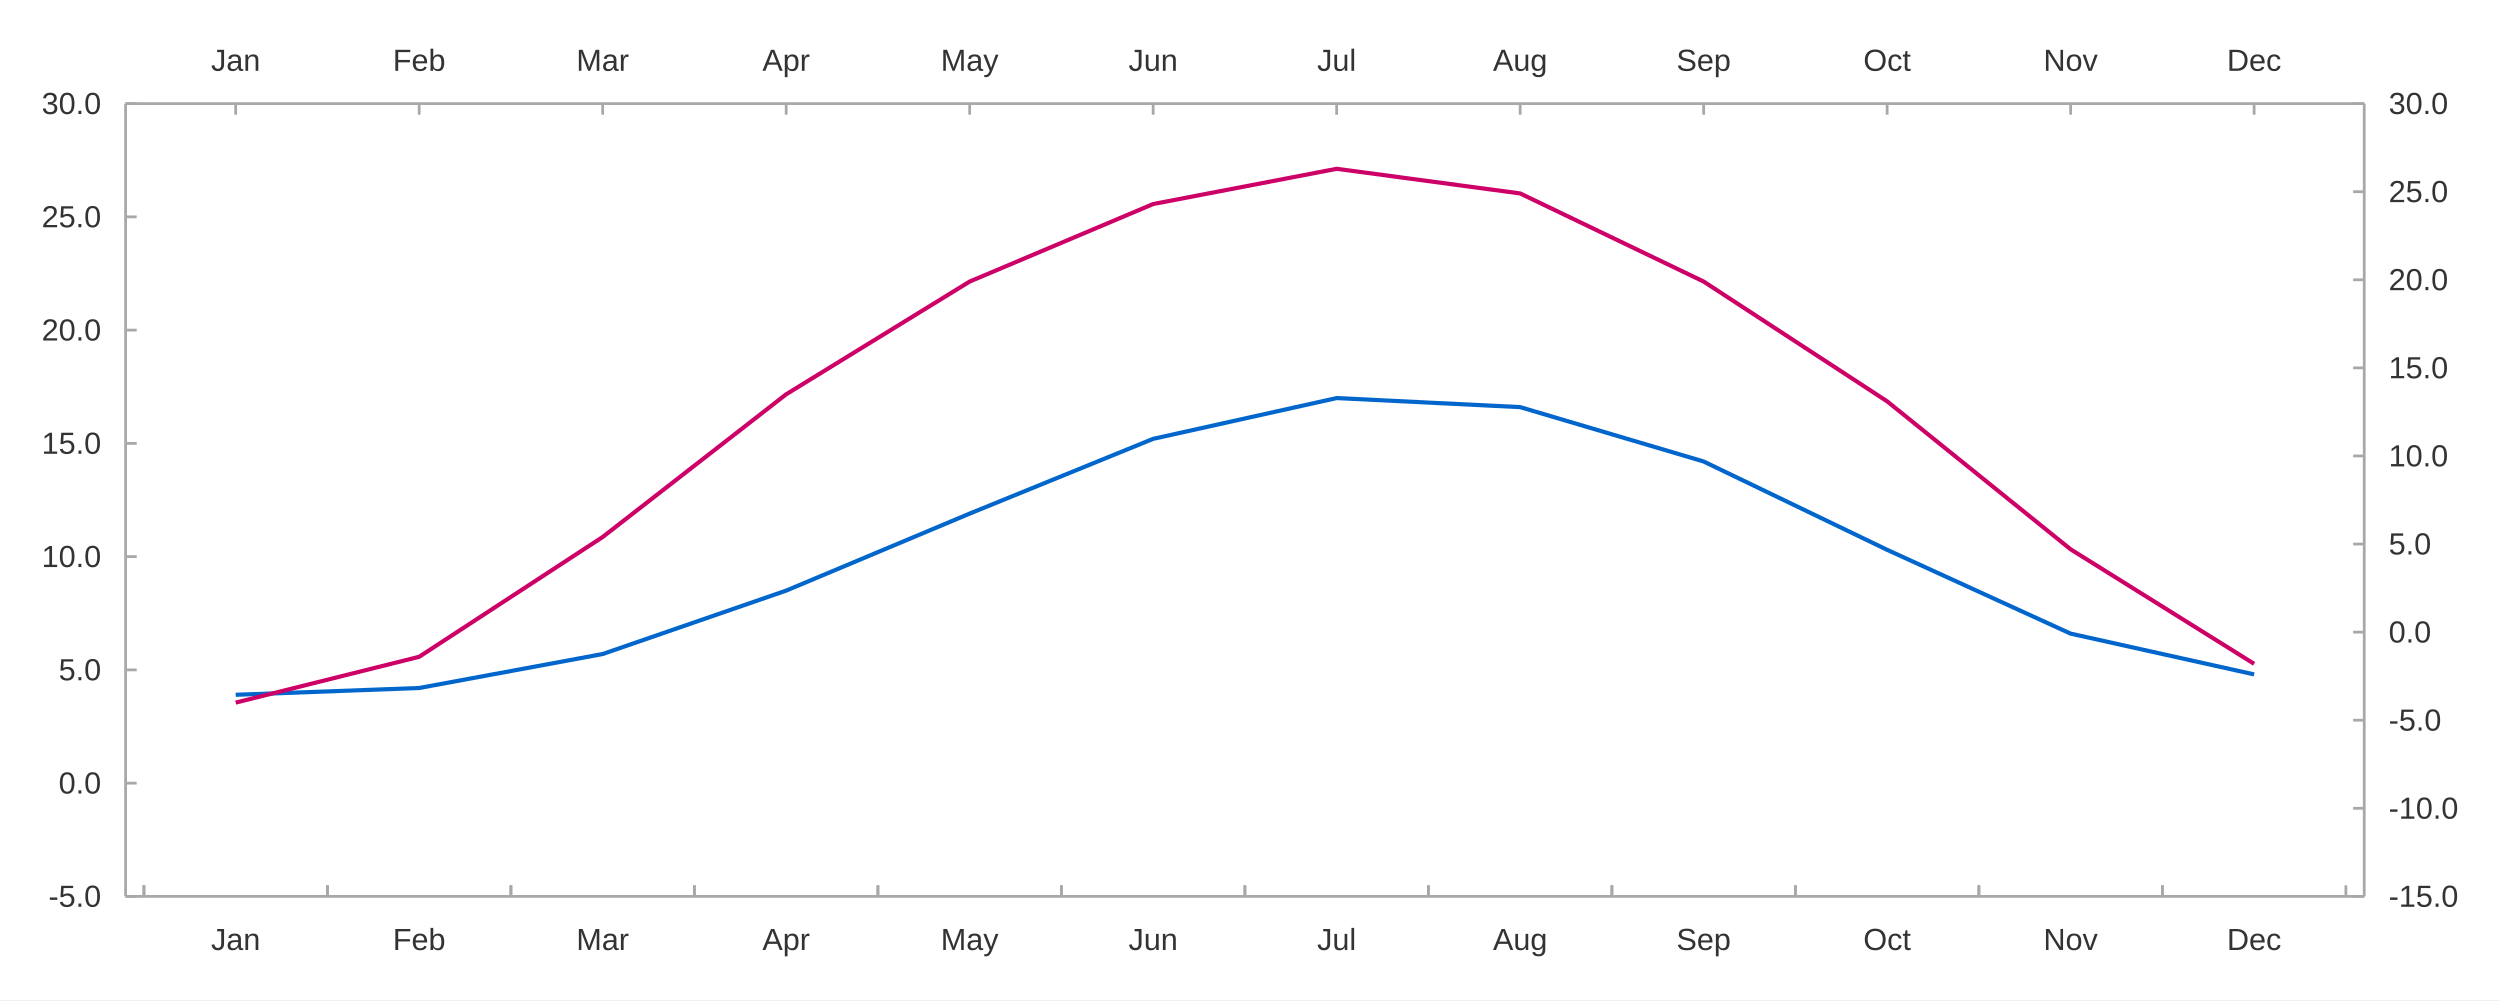
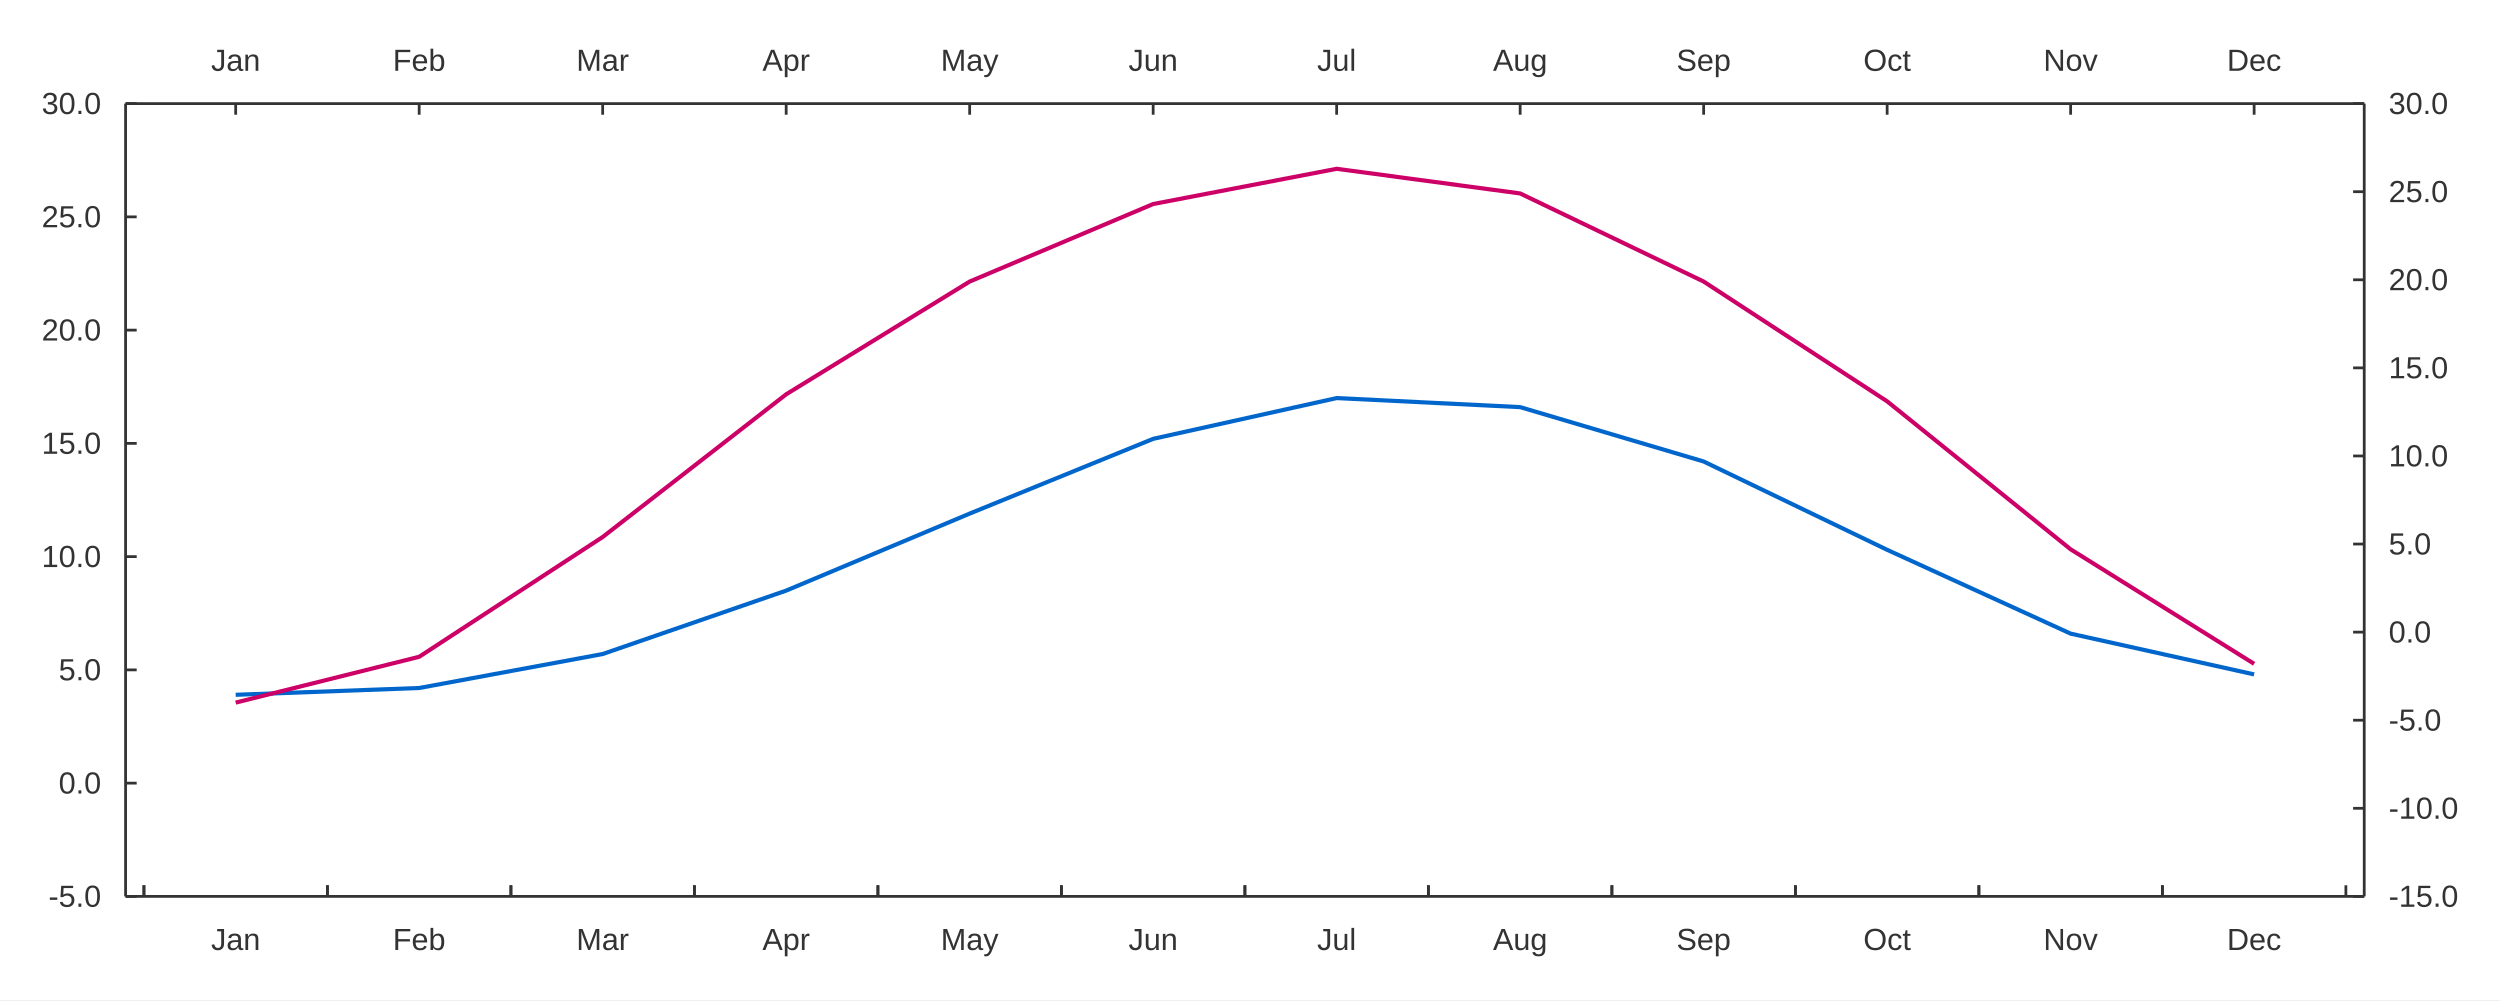
<svg xmlns="http://www.w3.org/2000/svg" width="1200" height="480" viewBox="0 0 1200.0 480.0">
  <rect width="1200" height="480" fill="#ffffff" />
-   <path stroke-width="1.333" stroke="#a8a8a8" fill="none" d="M60.28 49.733 L60.28 430.267 " />
-   <path stroke-width="1.333" stroke="#a8a8a8" fill="none" d="M60.28 430.267 L65.614 430.267 " />
-   <path stroke-width="1.333" stroke="#a8a8a8" fill="none" d="M60.28 375.905 L65.614 375.905 " />
-   <path stroke-width="1.333" stroke="#a8a8a8" fill="none" d="M60.28 321.543 L65.614 321.543 " />
-   <path stroke-width="1.333" stroke="#a8a8a8" fill="none" d="M60.28 267.181 L65.614 267.181 " />
-   <path stroke-width="1.333" stroke="#a8a8a8" fill="none" d="M60.28 212.819 L65.614 212.819 " />
-   <path stroke-width="1.333" stroke="#a8a8a8" fill="none" d="M60.28 158.457 L65.614 158.457 " />
-   <path stroke-width="1.333" stroke="#a8a8a8" fill="none" d="M60.28 104.095 L65.614 104.095 " />
-   <path stroke-width="1.333" stroke="#a8a8a8" fill="none" d="M60.28 49.733 L65.614 49.733 " />
+   <path stroke-width="1.333" stroke="#333333" fill="none" d="M60.28 49.733 L60.28 430.267 " />
+   <path stroke-width="1.333" stroke="#333333" fill="none" d="M60.28 430.267 L65.614 430.267 " />
+   <path stroke-width="1.333" stroke="#333333" fill="none" d="M60.28 375.905 L65.614 375.905 " />
+   <path stroke-width="1.333" stroke="#333333" fill="none" d="M60.28 321.543 L65.614 321.543 " />
+   <path stroke-width="1.333" stroke="#333333" fill="none" d="M60.28 267.181 L65.614 267.181 " />
+   <path stroke-width="1.333" stroke="#333333" fill="none" d="M60.28 212.819 L65.614 212.819 " />
+   <path stroke-width="1.333" stroke="#333333" fill="none" d="M60.28 158.457 L65.614 158.457 " />
+   <path stroke-width="1.333" stroke="#333333" fill="none" d="M60.28 104.095 L65.614 104.095 " />
+   <path stroke-width="1.333" stroke="#333333" fill="none" d="M60.28 49.733 L65.614 49.733 " />
  <text x="23.266" y="435.267" fill="#333333" font-size="14.667" font-family="Arial,Helvetica,'Helvetica Neue',sans-serif">-5.0</text>
  <text x="28.156" y="380.905" fill="#333333" font-size="14.667" font-family="Arial,Helvetica,'Helvetica Neue',sans-serif">0.0</text>
  <text x="28.156" y="326.543" fill="#333333" font-size="14.667" font-family="Arial,Helvetica,'Helvetica Neue',sans-serif">5.0</text>
  <text x="20" y="272.181" fill="#333333" font-size="14.667" font-family="Arial,Helvetica,'Helvetica Neue',sans-serif">10.0</text>
  <text x="20" y="217.819" fill="#333333" font-size="14.667" font-family="Arial,Helvetica,'Helvetica Neue',sans-serif">15.0</text>
  <text x="20" y="163.457" fill="#333333" font-size="14.667" font-family="Arial,Helvetica,'Helvetica Neue',sans-serif">20.0</text>
  <text x="20" y="109.095" fill="#333333" font-size="14.667" font-family="Arial,Helvetica,'Helvetica Neue',sans-serif">25.0</text>
  <text x="20" y="54.733" fill="#333333" font-size="14.667" font-family="Arial,Helvetica,'Helvetica Neue',sans-serif">30.0</text>
-   <path stroke-width="1.333" stroke="#a8a8a8" fill="none" d="M1134.829 49.733 L1134.829 430.267 " />
-   <path stroke-width="1.333" stroke="#a8a8a8" fill="none" d="M1134.829 430.267 L1129.496 430.267 " />
-   <path stroke-width="1.333" stroke="#a8a8a8" fill="none" d="M1134.829 387.985 L1129.496 387.985 " />
-   <path stroke-width="1.333" stroke="#a8a8a8" fill="none" d="M1134.829 345.704 L1129.496 345.704 " />
-   <path stroke-width="1.333" stroke="#a8a8a8" fill="none" d="M1134.829 303.422 L1129.496 303.422 " />
-   <path stroke-width="1.333" stroke="#a8a8a8" fill="none" d="M1134.829 261.141 L1129.496 261.141 " />
-   <path stroke-width="1.333" stroke="#a8a8a8" fill="none" d="M1134.829 218.859 L1129.496 218.859 " />
-   <path stroke-width="1.333" stroke="#a8a8a8" fill="none" d="M1134.829 176.578 L1129.496 176.578 " />
-   <path stroke-width="1.333" stroke="#a8a8a8" fill="none" d="M1134.829 134.296 L1129.496 134.296 " />
-   <path stroke-width="1.333" stroke="#a8a8a8" fill="none" d="M1134.829 92.015 L1129.496 92.015 " />
-   <path stroke-width="1.333" stroke="#a8a8a8" fill="none" d="M1134.829 49.733 L1129.496 49.733 " />
+   <path stroke-width="1.333" stroke="#333333" fill="none" d="M1134.829 49.733 L1134.829 430.267 " />
+   <path stroke-width="1.333" stroke="#333333" fill="none" d="M1134.829 430.267 L1129.496 430.267 " />
+   <path stroke-width="1.333" stroke="#333333" fill="none" d="M1134.829 387.985 L1129.496 387.985 " />
+   <path stroke-width="1.333" stroke="#333333" fill="none" d="M1134.829 345.704 L1129.496 345.704 " />
+   <path stroke-width="1.333" stroke="#333333" fill="none" d="M1134.829 303.422 L1129.496 303.422 " />
+   <path stroke-width="1.333" stroke="#333333" fill="none" d="M1134.829 261.141 L1129.496 261.141 " />
+   <path stroke-width="1.333" stroke="#333333" fill="none" d="M1134.829 218.859 L1129.496 218.859 " />
+   <path stroke-width="1.333" stroke="#333333" fill="none" d="M1134.829 176.578 L1129.496 176.578 " />
+   <path stroke-width="1.333" stroke="#333333" fill="none" d="M1134.829 134.296 L1129.496 134.296 " />
+   <path stroke-width="1.333" stroke="#333333" fill="none" d="M1134.829 92.015 L1129.496 92.015 " />
+   <path stroke-width="1.333" stroke="#333333" fill="none" d="M1134.829 49.733 L1129.496 49.733 " />
  <text x="1146.562" y="435.267" fill="#333333" font-size="14.667" font-family="Arial,Helvetica,'Helvetica Neue',sans-serif">-15.0</text>
  <text x="1146.562" y="392.985" fill="#333333" font-size="14.667" font-family="Arial,Helvetica,'Helvetica Neue',sans-serif">-10.0</text>
  <text x="1146.562" y="350.704" fill="#333333" font-size="14.667" font-family="Arial,Helvetica,'Helvetica Neue',sans-serif">-5.0</text>
  <text x="1146.562" y="308.422" fill="#333333" font-size="14.667" font-family="Arial,Helvetica,'Helvetica Neue',sans-serif">0.0</text>
  <text x="1146.562" y="266.141" fill="#333333" font-size="14.667" font-family="Arial,Helvetica,'Helvetica Neue',sans-serif">5.0</text>
  <text x="1146.562" y="223.859" fill="#333333" font-size="14.667" font-family="Arial,Helvetica,'Helvetica Neue',sans-serif">10.0</text>
  <text x="1146.562" y="181.578" fill="#333333" font-size="14.667" font-family="Arial,Helvetica,'Helvetica Neue',sans-serif">15.0</text>
  <text x="1146.562" y="139.296" fill="#333333" font-size="14.667" font-family="Arial,Helvetica,'Helvetica Neue',sans-serif">20.0</text>
  <text x="1146.562" y="97.015" fill="#333333" font-size="14.667" font-family="Arial,Helvetica,'Helvetica Neue',sans-serif">25.0</text>
  <text x="1146.562" y="54.733" fill="#333333" font-size="14.667" font-family="Arial,Helvetica,'Helvetica Neue',sans-serif">30.0</text>
-   <path stroke-width="1.333" stroke="#a8a8a8" fill="none" d="M60.28 430.267 L1134.829 430.267 " />
-   <path stroke-width="1.333" stroke="#a8a8a8" fill="none" d="M69.088 430.267 L69.088 424.933 " />
-   <path stroke-width="1.333" stroke="#a8a8a8" fill="none" d="M69.088 430.267 L69.088 424.933 " />
-   <path stroke-width="1.333" stroke="#a8a8a8" fill="none" d="M157.166 430.267 L157.166 424.933 " />
-   <path stroke-width="1.333" stroke="#a8a8a8" fill="none" d="M157.166 430.267 L157.166 424.933 " />
-   <path stroke-width="1.333" stroke="#a8a8a8" fill="none" d="M245.244 430.267 L245.244 424.933 " />
-   <path stroke-width="1.333" stroke="#a8a8a8" fill="none" d="M245.244 430.267 L245.244 424.933 " />
-   <path stroke-width="1.333" stroke="#a8a8a8" fill="none" d="M333.321 430.267 L333.321 424.933 " />
-   <path stroke-width="1.333" stroke="#a8a8a8" fill="none" d="M333.321 430.267 L333.321 424.933 " />
-   <path stroke-width="1.333" stroke="#a8a8a8" fill="none" d="M421.399 430.267 L421.399 424.933 " />
-   <path stroke-width="1.333" stroke="#a8a8a8" fill="none" d="M421.399 430.267 L421.399 424.933 " />
-   <path stroke-width="1.333" stroke="#a8a8a8" fill="none" d="M509.477 430.267 L509.477 424.933 " />
-   <path stroke-width="1.333" stroke="#a8a8a8" fill="none" d="M509.477 430.267 L509.477 424.933 " />
-   <path stroke-width="1.333" stroke="#a8a8a8" fill="none" d="M597.555 430.267 L597.555 424.933 " />
-   <path stroke-width="1.333" stroke="#a8a8a8" fill="none" d="M597.555 430.267 L597.555 424.933 " />
-   <path stroke-width="1.333" stroke="#a8a8a8" fill="none" d="M685.632 430.267 L685.632 424.933 " />
-   <path stroke-width="1.333" stroke="#a8a8a8" fill="none" d="M685.632 430.267 L685.632 424.933 " />
-   <path stroke-width="1.333" stroke="#a8a8a8" fill="none" d="M773.71 430.267 L773.71 424.933 " />
-   <path stroke-width="1.333" stroke="#a8a8a8" fill="none" d="M773.71 430.267 L773.71 424.933 " />
-   <path stroke-width="1.333" stroke="#a8a8a8" fill="none" d="M861.788 430.267 L861.788 424.933 " />
-   <path stroke-width="1.333" stroke="#a8a8a8" fill="none" d="M861.788 430.267 L861.788 424.933 " />
-   <path stroke-width="1.333" stroke="#a8a8a8" fill="none" d="M949.866 430.267 L949.866 424.933 " />
-   <path stroke-width="1.333" stroke="#a8a8a8" fill="none" d="M949.866 430.267 L949.866 424.933 " />
-   <path stroke-width="1.333" stroke="#a8a8a8" fill="none" d="M1037.944 430.267 L1037.944 424.933 " />
-   <path stroke-width="1.333" stroke="#a8a8a8" fill="none" d="M1037.944 430.267 L1037.944 424.933 " />
-   <path stroke-width="1.333" stroke="#a8a8a8" fill="none" d="M1126.021 430.267 L1126.021 424.933 " />
+   <path stroke-width="1.333" stroke="#333333" fill="none" d="M60.28 430.267 L1134.829 430.267 " />
+   <path stroke-width="1.333" stroke="#333333" fill="none" d="M69.088 430.267 L69.088 424.933 " />
+   <path stroke-width="1.333" stroke="#333333" fill="none" d="M69.088 430.267 L69.088 424.933 " />
+   <path stroke-width="1.333" stroke="#333333" fill="none" d="M157.166 430.267 L157.166 424.933 " />
+   <path stroke-width="1.333" stroke="#333333" fill="none" d="M157.166 430.267 L157.166 424.933 " />
+   <path stroke-width="1.333" stroke="#333333" fill="none" d="M245.244 430.267 L245.244 424.933 " />
+   <path stroke-width="1.333" stroke="#333333" fill="none" d="M245.244 430.267 L245.244 424.933 " />
+   <path stroke-width="1.333" stroke="#333333" fill="none" d="M333.321 430.267 L333.321 424.933 " />
+   <path stroke-width="1.333" stroke="#333333" fill="none" d="M333.321 430.267 L333.321 424.933 " />
+   <path stroke-width="1.333" stroke="#333333" fill="none" d="M421.399 430.267 L421.399 424.933 " />
+   <path stroke-width="1.333" stroke="#333333" fill="none" d="M421.399 430.267 L421.399 424.933 " />
+   <path stroke-width="1.333" stroke="#333333" fill="none" d="M509.477 430.267 L509.477 424.933 " />
+   <path stroke-width="1.333" stroke="#333333" fill="none" d="M509.477 430.267 L509.477 424.933 " />
+   <path stroke-width="1.333" stroke="#333333" fill="none" d="M597.555 430.267 L597.555 424.933 " />
+   <path stroke-width="1.333" stroke="#333333" fill="none" d="M597.555 430.267 L597.555 424.933 " />
+   <path stroke-width="1.333" stroke="#333333" fill="none" d="M685.632 430.267 L685.632 424.933 " />
+   <path stroke-width="1.333" stroke="#333333" fill="none" d="M685.632 430.267 L685.632 424.933 " />
+   <path stroke-width="1.333" stroke="#333333" fill="none" d="M773.71 430.267 L773.71 424.933 " />
+   <path stroke-width="1.333" stroke="#333333" fill="none" d="M773.71 430.267 L773.71 424.933 " />
+   <path stroke-width="1.333" stroke="#333333" fill="none" d="M861.788 430.267 L861.788 424.933 " />
+   <path stroke-width="1.333" stroke="#333333" fill="none" d="M861.788 430.267 L861.788 424.933 " />
+   <path stroke-width="1.333" stroke="#333333" fill="none" d="M949.866 430.267 L949.866 424.933 " />
+   <path stroke-width="1.333" stroke="#333333" fill="none" d="M949.866 430.267 L949.866 424.933 " />
+   <path stroke-width="1.333" stroke="#333333" fill="none" d="M1037.944 430.267 L1037.944 424.933 " />
+   <path stroke-width="1.333" stroke="#333333" fill="none" d="M1037.944 430.267 L1037.944 424.933 " />
+   <path stroke-width="1.333" stroke="#333333" fill="none" d="M1126.021 430.267 L1126.021 424.933 " />
  <text x="101.299" y="456" fill="#333333" font-size="14.667" font-family="Arial,Helvetica,'Helvetica Neue',sans-serif">Jan</text>
  <text x="188.564" y="456" fill="#333333" font-size="14.667" font-family="Arial,Helvetica,'Helvetica Neue',sans-serif">Feb</text>
  <text x="276.65" y="456" fill="#333333" font-size="14.667" font-family="Arial,Helvetica,'Helvetica Neue',sans-serif">Mar</text>
  <text x="365.946" y="456" fill="#333333" font-size="14.667" font-family="Arial,Helvetica,'Helvetica Neue',sans-serif">Apr</text>
  <text x="451.579" y="456" fill="#333333" font-size="14.667" font-family="Arial,Helvetica,'Helvetica Neue',sans-serif">May</text>
  <text x="541.688" y="456" fill="#333333" font-size="14.667" font-family="Arial,Helvetica,'Helvetica Neue',sans-serif">Jun</text>
  <text x="632.211" y="456" fill="#333333" font-size="14.667" font-family="Arial,Helvetica,'Helvetica Neue',sans-serif">Jul</text>
  <text x="716.624" y="456" fill="#333333" font-size="14.667" font-family="Arial,Helvetica,'Helvetica Neue',sans-serif">Aug</text>
  <text x="804.702" y="456" fill="#333333" font-size="14.667" font-family="Arial,Helvetica,'Helvetica Neue',sans-serif">Sep</text>
  <text x="894.413" y="456" fill="#333333" font-size="14.667" font-family="Arial,Helvetica,'Helvetica Neue',sans-serif">Oct</text>
  <text x="980.858" y="456" fill="#333333" font-size="14.667" font-family="Arial,Helvetica,'Helvetica Neue',sans-serif">Nov</text>
  <text x="1068.936" y="456" fill="#333333" font-size="14.667" font-family="Arial,Helvetica,'Helvetica Neue',sans-serif">Dec</text>
-   <path stroke-width="1.333" stroke="#a8a8a8" fill="none" d="M60.28 49.733 L1134.829 49.733 " />
-   <path stroke-width="1.333" stroke="#a8a8a8" fill="none" d="M113.127 49.733 L113.127 55.067 " />
-   <path stroke-width="1.333" stroke="#a8a8a8" fill="none" d="M201.205 49.733 L201.205 55.067 " />
-   <path stroke-width="1.333" stroke="#a8a8a8" fill="none" d="M289.282 49.733 L289.282 55.067 " />
-   <path stroke-width="1.333" stroke="#a8a8a8" fill="none" d="M377.36 49.733 L377.36 55.067 " />
-   <path stroke-width="1.333" stroke="#a8a8a8" fill="none" d="M465.438 49.733 L465.438 55.067 " />
-   <path stroke-width="1.333" stroke="#a8a8a8" fill="none" d="M553.516 49.733 L553.516 55.067 " />
-   <path stroke-width="1.333" stroke="#a8a8a8" fill="none" d="M641.594 49.733 L641.594 55.067 " />
-   <path stroke-width="1.333" stroke="#a8a8a8" fill="none" d="M729.671 49.733 L729.671 55.067 " />
-   <path stroke-width="1.333" stroke="#a8a8a8" fill="none" d="M817.749 49.733 L817.749 55.067 " />
-   <path stroke-width="1.333" stroke="#a8a8a8" fill="none" d="M905.827 49.733 L905.827 55.067 " />
-   <path stroke-width="1.333" stroke="#a8a8a8" fill="none" d="M993.905 49.733 L993.905 55.067 " />
-   <path stroke-width="1.333" stroke="#a8a8a8" fill="none" d="M1081.982 49.733 L1081.982 55.067 " />
+   <path stroke-width="1.333" stroke="#333333" fill="none" d="M60.28 49.733 L1134.829 49.733 " />
+   <path stroke-width="1.333" stroke="#333333" fill="none" d="M113.127 49.733 L113.127 55.067 " />
+   <path stroke-width="1.333" stroke="#333333" fill="none" d="M201.205 49.733 L201.205 55.067 " />
+   <path stroke-width="1.333" stroke="#333333" fill="none" d="M289.282 49.733 L289.282 55.067 " />
+   <path stroke-width="1.333" stroke="#333333" fill="none" d="M377.36 49.733 L377.36 55.067 " />
+   <path stroke-width="1.333" stroke="#333333" fill="none" d="M465.438 49.733 L465.438 55.067 " />
+   <path stroke-width="1.333" stroke="#333333" fill="none" d="M553.516 49.733 L553.516 55.067 " />
+   <path stroke-width="1.333" stroke="#333333" fill="none" d="M641.594 49.733 L641.594 55.067 " />
+   <path stroke-width="1.333" stroke="#333333" fill="none" d="M729.671 49.733 L729.671 55.067 " />
+   <path stroke-width="1.333" stroke="#333333" fill="none" d="M817.749 49.733 L817.749 55.067 " />
+   <path stroke-width="1.333" stroke="#333333" fill="none" d="M905.827 49.733 L905.827 55.067 " />
+   <path stroke-width="1.333" stroke="#333333" fill="none" d="M993.905 49.733 L993.905 55.067 " />
+   <path stroke-width="1.333" stroke="#333333" fill="none" d="M1081.982 49.733 L1081.982 55.067 " />
  <text x="101.299" y="34" fill="#333333" font-size="14.667" font-family="Arial,Helvetica,'Helvetica Neue',sans-serif">Jan</text>
  <text x="188.564" y="34" fill="#333333" font-size="14.667" font-family="Arial,Helvetica,'Helvetica Neue',sans-serif">Feb</text>
  <text x="276.65" y="34" fill="#333333" font-size="14.667" font-family="Arial,Helvetica,'Helvetica Neue',sans-serif">Mar</text>
  <text x="365.946" y="34" fill="#333333" font-size="14.667" font-family="Arial,Helvetica,'Helvetica Neue',sans-serif">Apr</text>
  <text x="451.579" y="34" fill="#333333" font-size="14.667" font-family="Arial,Helvetica,'Helvetica Neue',sans-serif">May</text>
  <text x="541.688" y="34" fill="#333333" font-size="14.667" font-family="Arial,Helvetica,'Helvetica Neue',sans-serif">Jun</text>
  <text x="632.211" y="34" fill="#333333" font-size="14.667" font-family="Arial,Helvetica,'Helvetica Neue',sans-serif">Jul</text>
  <text x="716.624" y="34" fill="#333333" font-size="14.667" font-family="Arial,Helvetica,'Helvetica Neue',sans-serif">Aug</text>
  <text x="804.702" y="34" fill="#333333" font-size="14.667" font-family="Arial,Helvetica,'Helvetica Neue',sans-serif">Sep</text>
  <text x="894.413" y="34" fill="#333333" font-size="14.667" font-family="Arial,Helvetica,'Helvetica Neue',sans-serif">Oct</text>
  <text x="980.858" y="34" fill="#333333" font-size="14.667" font-family="Arial,Helvetica,'Helvetica Neue',sans-serif">Nov</text>
  <text x="1068.936" y="34" fill="#333333" font-size="14.667" font-family="Arial,Helvetica,'Helvetica Neue',sans-serif">Dec</text>
  <path stroke-width="2" stroke="#0066cc" fill="none" d="M113.127 333.502 L201.205 330.241 L289.282 313.932 L377.36 283.49 L465.438 246.523 L553.516 210.645 L641.594 191.074 L729.671 195.423 L817.749 221.517 L905.827 263.919 L993.905 304.147 L1081.982 323.717 " />
  <path stroke-width="2" stroke="#cc0066" fill="none" d="M113.127 337.247 L201.205 315.261 L289.282 257.758 L377.36 189.262 L465.438 135.142 L553.516 97.934 L641.594 81.022 L729.671 92.86 L817.749 135.142 L905.827 192.645 L993.905 263.678 L1081.982 318.644 " />
</svg>
